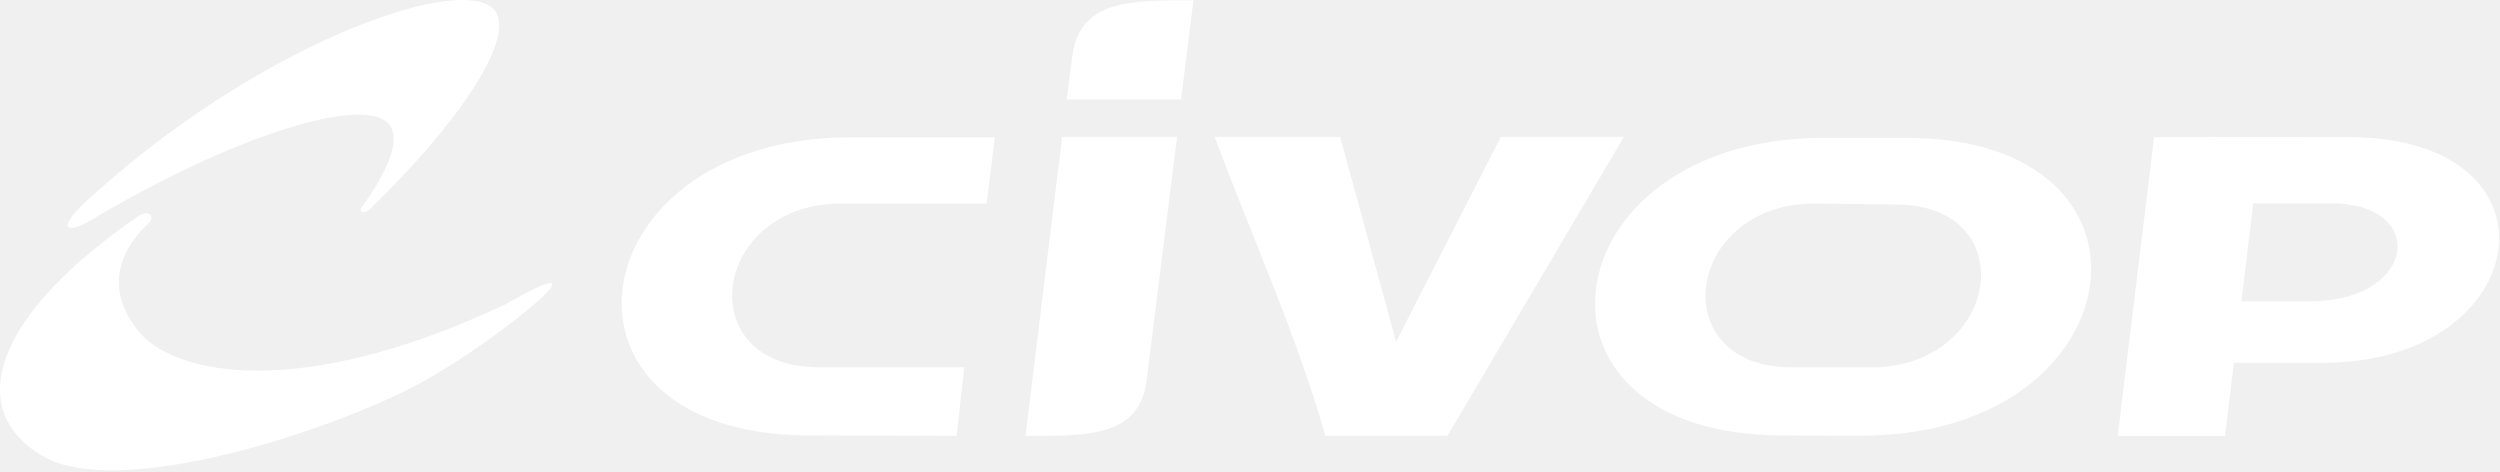
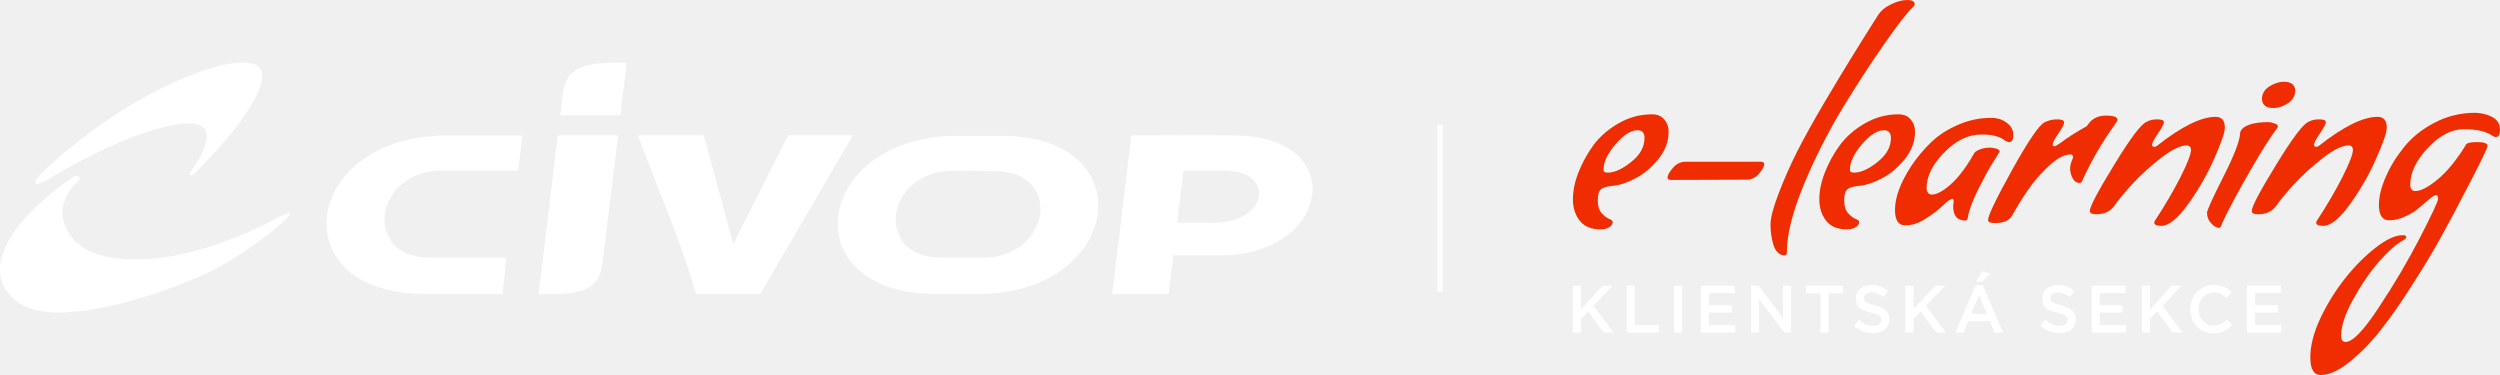
- <svg xmlns="http://www.w3.org/2000/svg" width="100%" height="100%" viewBox="0 0 928 175" version="1.1" xml:space="preserve" style="fill-rule:evenodd;clip-rule:evenodd;stroke-linejoin:round;stroke-miterlimit:2;">
-   <g transform="matrix(1,0,0,1,-176.173,-267.707)">
-     <path d="M233.633,321.086C292.173,276.385 353.309,257.858 360.577,272.788C365.912,283.744 346.769,313.166 313.081,345.719C311.974,346.786 309.403,346.723 310.173,345.008C320.007,331.533 324.249,320.884 321.415,315.119C315.073,302.26 267.926,315.728 214.306,346.87C198.854,356.764 197.884,351.856 207.715,342.859C215.69,335.497 224.35,328.175 233.633,321.086M490.132,318.714C389.716,319.844 374.235,429.322 476.541,429.322L531.283,429.511L534.112,404.031L479.372,404.031C432.752,403.465 440.111,344.193 487.492,343.252L542.417,343.252L545.44,318.714L490.132,318.714ZM570.432,318.522L556.841,429.511C580.624,429.511 599.878,429.891 601.954,407.618L613.091,318.522L570.432,318.522ZM713.464,429.511L668.163,429.511C657.781,392.895 640.604,354.766 627.014,318.522L673.637,318.522L694.4,394.594L733.284,318.522L778.963,318.522L713.464,429.511ZM871.081,429.322C969.048,426.871 984.146,319.844 885.24,318.902L851.453,318.902C751.032,320.035 735.557,429.322 837.86,429.322C840.883,429.322 870.895,429.702 871.081,429.322M880.333,343.629C926.389,344.007 919.217,401.575 873.538,404.031L840.694,404.031C794.069,403.654 801.433,344.193 848.808,343.252L880.333,343.629ZM1012.6,343.176L1008.17,379.543L1034.91,379.543C1073.38,378.83 1077.27,342.922 1041.18,343.176L1012.6,343.176ZM975.765,318.625L995.506,318.625L995.513,318.522L1048.09,318.601C1130.11,318.834 1117.05,402.272 1038.69,402.385L1005.39,402.385L1002.09,429.514L962.266,429.514L975.765,318.625Z" style="fill:white;" />
-   </g>
-   <g transform="matrix(1,0,0,1,-176.173,-267.707)">
-     <path d="M614.601,304.567L619.168,267.84C595.574,267.84 576.321,267.463 574.056,289.734L572.131,304.567L614.601,304.567ZM332.403,409.772C300.999,426.949 220.531,453.826 191.853,436.908C163.175,419.991 173.116,385.281 227.627,347.863C231.327,345.448 233.374,348.004 231.909,349.973C215.953,364.885 218.462,379.306 227.386,390.456C240.694,407.077 287.715,416.672 363.951,380.578C405.365,356.988 362.997,393.038 332.403,409.772" style="fill:white;" />
-   </g>
+ <svg xmlns="http://www.w3.org/2000/svg" width="240" height="36" viewBox="0 0 240 36" fill="none">
+   <path fill-rule="evenodd" clip-rule="evenodd" d="M7.805 13.338C15.756 7.193 24.06 4.646 25.047 6.698C25.771 8.205 23.171 12.249 18.596 16.725C18.445 16.871 18.096 16.863 18.201 16.627C19.536 14.774 20.113 13.31 19.728 12.518C18.866 10.75 12.462 12.602 5.179 16.883C3.081 18.243 2.949 17.568 4.284 16.331C5.367 15.319 6.544 14.313 7.805 13.338ZM42.644 13.012C29.005 13.167 26.902 28.218 40.798 28.218L48.233 28.244L48.618 24.741H41.182C34.85 24.663 35.85 16.515 42.285 16.385H49.746L50.156 13.012H42.644ZM53.551 12.986L51.705 28.244C54.935 28.244 57.55 28.296 57.832 25.234L59.345 12.986H53.551ZM72.978 28.244H66.825C65.415 23.21 63.082 17.968 61.236 12.986H67.569L70.389 23.444L75.671 12.986H81.875L72.978 28.244ZM94.387 28.218C107.694 27.881 109.744 13.167 96.31 13.038H91.721C78.081 13.194 75.979 28.218 89.875 28.218C90.285 28.218 94.362 28.27 94.387 28.218ZM95.644 16.437C101.899 16.489 100.925 24.403 94.721 24.741H90.26C83.927 24.689 84.927 16.515 91.362 16.385L95.644 16.437ZM113.609 16.375L113.007 21.375H116.639C121.865 21.276 122.393 16.34 117.491 16.375H113.609ZM108.606 13H111.287L111.288 12.986L118.43 12.997C129.57 13.029 127.796 24.499 117.153 24.515H112.63L112.182 28.244H106.772L108.606 13Z" fill="white" />
+   <path fill-rule="evenodd" clip-rule="evenodd" d="M59.55 11.067L60.17 6.018C56.966 6.018 54.351 5.967 54.043 9.028L53.782 11.067H59.55ZM21.22 25.53C16.955 27.892 6.025 31.587 2.13 29.261C-1.766 26.935 -0.415 22.163 6.989 17.019C7.491 16.687 7.769 17.039 7.57 17.309C5.403 19.36 5.744 21.342 6.956 22.875C8.764 25.16 15.15 26.479 25.505 21.517C31.13 18.274 25.376 23.23 21.22 25.53Z" fill="white" />
+   <path d="M153.673 22.021C152.75 22.021 152.074 21.739 151.644 21.174C151.215 20.625 151 19.946 151 19.139C151 18.315 151.175 17.459 151.525 16.571C151.875 15.666 152.352 14.794 152.957 13.954C153.577 13.114 154.381 12.412 155.367 11.847C156.37 11.265 157.444 10.974 158.589 10.974C159.114 10.974 159.512 11.144 159.783 11.483C160.053 11.806 160.188 12.194 160.188 12.646C160.188 13.583 159.862 14.455 159.21 15.262C158.557 16.07 157.834 16.684 157.038 17.104C156.242 17.524 155.534 17.766 154.914 17.83C154.309 17.879 153.904 17.992 153.697 18.17C153.49 18.347 153.387 18.703 153.387 19.235C153.387 19.768 153.506 20.172 153.745 20.447C153.983 20.721 154.222 20.907 154.461 21.004C154.699 21.101 154.819 21.198 154.819 21.295C154.819 21.521 154.699 21.698 154.461 21.828C154.222 21.957 153.959 22.021 153.673 22.021ZM157.873 13.252C157.873 12.751 157.651 12.501 157.205 12.501C156.569 12.501 155.861 12.953 155.081 13.857C154.317 14.762 153.935 15.577 153.935 16.304C153.935 16.482 154.071 16.571 154.341 16.571C154.994 16.571 155.741 16.232 156.585 15.553C157.444 14.875 157.873 14.108 157.873 13.252Z" fill="#F02D00" />
+   <path d="M167.651 17.249C167.651 17.249 165.233 17.257 160.396 17.273C160.189 17.273 160.086 17.192 160.086 17.031C160.086 16.821 160.253 16.522 160.587 16.135C160.921 15.731 161.327 15.529 161.804 15.529H169.035C169.258 15.529 169.369 15.602 169.369 15.747C169.369 15.973 169.202 16.28 168.868 16.668C168.55 17.055 168.144 17.249 167.651 17.249Z" fill="#F02D00" />
+   <path d="M169.969 21.561C169.969 20.915 170.231 19.914 170.756 18.557C171.281 17.184 171.87 15.852 172.522 14.56C173.174 13.268 174.058 11.677 175.171 9.787C176.826 6.993 178.528 4.223 180.278 1.478C180.549 1.042 180.971 0.686 181.543 0.412C182.116 0.137 182.633 0 183.095 0C183.556 0 183.795 0.129 183.811 0.388C183.811 0.468 183.763 0.557 183.667 0.654C183.126 1.155 182.22 2.318 180.947 4.143C179.674 5.952 178.321 8.027 176.89 10.369C175.474 12.711 174.225 15.182 173.143 17.782C172.077 20.382 171.544 22.506 171.544 24.153C171.544 24.396 171.472 24.517 171.329 24.517C171.058 24.517 170.828 24.412 170.637 24.202C170.446 24.008 170.311 23.758 170.231 23.451C170.056 22.837 169.969 22.207 169.969 21.561Z" fill="#F02D00" />
+   <path d="M177.329 22.021C176.406 22.021 175.73 21.739 175.3 21.174C174.871 20.625 174.656 19.946 174.656 19.139C174.656 18.315 174.831 17.459 175.181 16.571C175.531 15.666 176.008 14.794 176.613 13.954C177.233 13.114 178.037 12.412 179.023 11.847C180.026 11.265 181.1 10.974 182.245 10.974C182.77 10.974 183.168 11.144 183.438 11.483C183.709 11.806 183.844 12.194 183.844 12.646C183.844 13.583 183.518 14.455 182.866 15.262C182.213 16.07 181.489 16.684 180.694 17.104C179.898 17.524 179.19 17.766 178.57 17.83C177.965 17.879 177.56 17.992 177.353 18.17C177.146 18.347 177.042 18.703 177.042 19.235C177.042 19.768 177.162 20.172 177.4 20.447C177.639 20.721 177.878 20.907 178.116 21.004C178.355 21.101 178.474 21.198 178.474 21.295C178.474 21.521 178.355 21.698 178.116 21.828C177.878 21.957 177.615 22.021 177.329 22.021ZM181.529 13.252C181.529 12.751 181.306 12.501 180.861 12.501C180.225 12.501 179.517 12.953 178.737 13.857C177.973 14.762 177.591 15.577 177.591 16.304C177.591 16.482 177.727 16.571 177.997 16.571C178.649 16.571 179.397 16.232 180.24 15.553C181.1 14.875 181.529 14.108 181.529 13.252Z" fill="#F02D00" />
+   <path d="M187.504 19.793L187.552 19.284C187.552 19.155 187.504 19.09 187.409 19.09C187.266 19.09 186.971 19.3 186.526 19.72C186.096 20.14 185.547 20.56 184.879 20.98C184.227 21.416 183.566 21.634 182.898 21.634C182.246 21.634 181.92 21.141 181.92 20.156C181.92 18.929 182.445 17.515 183.495 15.917C184.036 15.109 184.656 14.366 185.356 13.688C186.072 12.993 186.939 12.428 187.958 11.992C188.976 11.54 190.042 11.314 191.156 11.314C191.744 11.314 192.245 11.475 192.659 11.798C193.073 12.105 193.28 12.493 193.28 12.961C193.28 13.413 193.144 13.639 192.874 13.639C192.731 13.639 192.54 13.55 192.301 13.373C191.856 13.066 191.156 12.912 190.201 12.912C188.944 12.912 187.751 13.494 186.621 14.657C185.507 15.803 184.951 16.942 184.951 18.073C184.951 18.218 184.99 18.355 185.07 18.485C185.165 18.614 185.293 18.678 185.452 18.678C185.929 18.678 186.542 18.347 187.289 17.685C188.037 17.007 188.769 16.038 189.485 14.778C189.533 14.633 189.708 14.495 190.01 14.366C190.312 14.237 190.67 14.172 191.084 14.172C191.673 14.221 191.967 14.35 191.967 14.56C191.967 14.576 191.903 14.681 191.776 14.875C191.665 15.053 191.458 15.384 191.156 15.868C190.853 16.353 190.424 17.152 189.867 18.267C189.326 19.365 189.008 20.237 188.912 20.883C188.896 21.077 188.817 21.174 188.674 21.174C187.894 21.174 187.504 20.713 187.504 19.793Z" fill="#F02D00" />
+   <path d="M199.661 17.564C199.359 17.564 199.128 17.41 198.969 17.104C198.81 16.781 198.73 16.474 198.73 16.183C198.73 15.876 198.826 15.529 199.017 15.141C199.017 14.931 198.937 14.826 198.778 14.826C198.158 14.826 197.45 15.206 196.654 15.965C195.859 16.708 195.19 17.483 194.649 18.291C194.108 19.082 193.615 19.882 193.17 20.689C192.899 21.174 192.342 21.416 191.499 21.416C191.069 21.416 190.855 21.319 190.855 21.125C190.855 20.689 191.634 19.066 193.194 16.256C194.769 13.429 195.811 11.919 196.32 11.725C196.67 11.548 197.06 11.459 197.489 11.459C197.935 11.459 198.158 11.556 198.158 11.75C198.158 11.927 197.975 12.283 197.609 12.816C197.243 13.349 197.06 13.688 197.06 13.833C197.06 13.979 197.115 14.051 197.227 14.051C197.29 14.051 197.465 13.954 197.752 13.76C198.452 13.227 199.311 12.678 200.329 12.113L200.544 11.822C200.926 11.338 201.475 11.096 202.191 11.096C202.923 11.096 203.289 11.241 203.289 11.532C203.257 11.612 203.177 11.742 203.05 11.919C201.793 13.664 200.735 15.489 199.876 17.394C199.812 17.507 199.741 17.564 199.661 17.564Z" fill="#F02D00" />
+   <path d="M207.474 21.682C207.028 21.682 206.806 21.577 206.806 21.367L206.853 21.222C207.808 19.768 208.627 18.372 209.312 17.031C209.996 15.674 210.338 14.794 210.338 14.39C210.338 14.261 210.306 14.164 210.242 14.1C210.179 14.019 210.083 13.97 209.956 13.954C209.335 13.954 208.5 14.358 207.45 15.165C206.416 15.973 205.501 16.805 204.706 17.661C203.926 18.517 203.345 19.219 202.963 19.768C202.581 20.302 202.009 20.568 201.245 20.568C200.831 20.568 200.624 20.463 200.624 20.253C200.624 19.833 201.404 18.355 202.963 15.82C204.523 13.268 205.557 11.895 206.066 11.701C206.336 11.54 206.678 11.459 207.092 11.459C207.522 11.459 207.736 11.548 207.736 11.725C207.736 11.887 207.546 12.25 207.164 12.816C206.782 13.381 206.591 13.744 206.591 13.906C206.623 14.035 206.686 14.1 206.782 14.1C206.893 14.1 206.989 14.067 207.068 14.003C209.423 12.145 211.3 11.217 212.701 11.217C213.289 11.217 213.584 11.564 213.584 12.258C213.584 12.711 213.249 13.688 212.581 15.19C211.929 16.692 211.094 18.153 210.075 19.575C209.073 20.98 208.206 21.682 207.474 21.682Z" fill="#F02D00" />
+   <path d="M213.018 21.876C212.795 21.876 212.549 21.731 212.278 21.44C212.008 21.166 211.873 20.826 211.873 20.423C211.873 20.197 212.39 19.058 213.424 17.007C214.474 14.939 215.015 13.542 215.047 12.816C215.047 12.589 215.19 12.38 215.476 12.186C215.986 11.879 216.741 11.725 217.744 11.725C217.935 11.725 218.133 11.766 218.34 11.847C218.563 11.911 218.674 12.008 218.674 12.137C218.674 12.202 218.651 12.258 218.603 12.307C217.998 13.082 217.115 14.479 215.954 16.498C214.792 18.517 213.917 20.156 213.328 21.416C213.249 21.723 213.145 21.876 213.018 21.876ZM218.245 10.369C217.545 10.369 217.179 10.086 217.147 9.521V9.497C217.147 9.012 217.378 8.616 217.839 8.31C218.316 8.003 218.786 7.849 219.247 7.849C219.947 7.849 220.313 8.132 220.345 8.697C220.345 9.182 220.114 9.585 219.653 9.908C219.191 10.215 218.722 10.369 218.245 10.369Z" fill="#F02D00" />
+   <path d="M223.019 21.682C222.574 21.682 222.351 21.577 222.351 21.367L222.399 21.222C223.353 19.768 224.173 18.372 224.857 17.031C225.541 15.674 225.883 14.794 225.883 14.39C225.883 14.261 225.851 14.164 225.788 14.1C225.724 14.019 225.629 13.97 225.501 13.954C224.881 13.954 224.045 14.358 222.995 15.165C221.961 15.973 221.046 16.805 220.251 17.661C219.471 18.517 218.89 19.219 218.509 19.768C218.127 20.302 217.554 20.568 216.79 20.568C216.377 20.568 216.17 20.463 216.17 20.253C216.17 19.833 216.949 18.355 218.509 15.82C220.068 13.268 221.102 11.895 221.611 11.701C221.882 11.54 222.224 11.459 222.637 11.459C223.067 11.459 223.282 11.548 223.282 11.725C223.282 11.887 223.091 12.25 222.709 12.816C222.327 13.381 222.136 13.744 222.136 13.906C222.168 14.035 222.232 14.1 222.327 14.1C222.439 14.1 222.534 14.067 222.614 14.003C224.968 12.145 226.846 11.217 228.246 11.217C228.834 11.217 229.129 11.564 229.129 12.258C229.129 12.711 228.795 13.688 228.126 15.19C227.474 16.692 226.639 18.153 225.621 19.575C224.618 20.98 223.751 21.682 223.019 21.682Z" fill="#F02D00" />
+   <path d="M225.179 32.826C225.864 32.826 226.938 31.704 228.401 29.459C229.881 27.23 231.194 25.001 232.339 22.773C233.485 20.544 234.057 19.316 234.057 19.09C234.057 18.848 233.994 18.727 233.867 18.727C233.739 18.727 233.524 18.856 233.222 19.114C232.92 19.357 232.594 19.631 232.244 19.938C231.91 20.245 231.472 20.52 230.931 20.762C230.406 21.02 229.881 21.149 229.356 21.149C228.704 21.149 228.377 20.657 228.377 19.672C228.377 18.88 228.592 17.992 229.022 17.007C229.451 16.005 230.04 15.044 230.788 14.124C231.536 13.187 232.514 12.404 233.723 11.774C234.933 11.144 236.229 10.829 237.613 10.829C237.963 10.829 238.345 10.894 238.759 11.023C239.586 11.281 240 11.75 240 12.428C240 12.912 239.865 13.155 239.594 13.155C239.515 13.155 239.379 13.098 239.189 12.985C238.616 12.598 237.733 12.404 236.539 12.404C235.346 12.404 234.185 13.009 233.055 14.221C231.941 15.416 231.385 16.587 231.385 17.733C231.385 18.137 231.552 18.339 231.886 18.339C232.395 18.339 233.095 17.976 233.986 17.249C234.893 16.506 235.792 15.416 236.683 13.979C236.73 13.752 237.096 13.639 237.78 13.639C238.465 13.639 238.807 13.76 238.807 14.003C238.807 14.18 238.25 15.343 237.136 17.491C236.038 19.623 235.108 21.375 234.344 22.748C233.58 24.137 232.657 25.672 231.575 27.351C230.509 29.031 229.499 30.476 228.544 31.688C227.59 32.899 226.595 33.917 225.561 34.74C224.527 35.58 223.604 36 222.793 36C222.125 36 221.791 35.435 221.791 34.304C221.791 33.174 222.117 31.914 222.769 30.525C223.421 29.152 224.209 27.884 225.132 26.721C226.039 25.575 227.009 24.598 228.043 23.79C229.077 22.983 229.945 22.579 230.645 22.579H230.716C230.907 22.579 231.003 22.635 231.003 22.748C231.003 22.861 230.907 22.966 230.716 23.063C230.112 23.37 229.34 24.049 228.401 25.098C227.478 26.164 226.643 27.384 225.895 28.756C225.132 30.129 224.75 31.284 224.75 32.221V32.245C224.75 32.633 224.893 32.826 225.179 32.826Z" fill="#F02D00" />
+   <path d="M152.98 29.36L154.803 27.426H153.857L151.771 29.687V27.426H151V31.923H151.771V30.619L152.454 29.899L153.951 31.923H154.885L152.98 29.36Z" fill="white" />
+   <path d="M156.167 31.923H159.243V31.203H156.937V27.426H156.167V31.923Z" fill="white" />
+   <path d="M160.717 27.426V31.923H161.487V27.426H160.717Z" fill="white" />
+   <path d="M166.54 27.426H163.288V31.923H166.571V31.216H164.059V30.009H166.258V29.302H164.059V28.133H166.54V27.426Z" fill="white" />
+   <path d="M171.176 30.535L168.826 27.426H168.112V31.923H168.87V28.724L171.289 31.923H171.934V27.426H171.176V30.535Z" fill="white" />
+   <path d="M175.543 28.159H176.934V27.426H173.375V28.159H174.766V31.923H175.543V28.159Z" fill="white" />
+   <path d="M178.938 28.602C178.938 28.452 179.001 28.326 179.126 28.223C179.251 28.116 179.427 28.062 179.652 28.062C179.853 28.062 180.051 28.103 180.248 28.184C180.444 28.261 180.642 28.375 180.843 28.525L181.256 27.927C181.031 27.743 180.789 27.604 180.53 27.51C180.275 27.411 179.987 27.362 179.665 27.362C179.448 27.362 179.247 27.394 179.063 27.458C178.88 27.518 178.721 27.606 178.587 27.722C178.458 27.837 178.355 27.976 178.28 28.139C178.205 28.298 178.167 28.475 178.167 28.672C178.167 28.882 178.199 29.06 178.261 29.206C178.328 29.351 178.422 29.475 178.543 29.578C178.669 29.681 178.821 29.767 179.001 29.835C179.185 29.904 179.393 29.966 179.627 30.021C179.832 30.073 179.997 30.122 180.122 30.169C180.252 30.216 180.352 30.268 180.423 30.323C180.498 30.375 180.548 30.433 180.573 30.497C180.603 30.561 180.617 30.634 180.617 30.715C180.617 30.891 180.546 31.03 180.404 31.133C180.266 31.235 180.078 31.287 179.84 31.287C179.565 31.287 179.318 31.238 179.101 31.139C178.884 31.036 178.669 30.891 178.456 30.702L177.992 31.268C178.255 31.512 178.541 31.694 178.85 31.814C179.159 31.929 179.483 31.987 179.822 31.987C180.051 31.987 180.262 31.957 180.454 31.897C180.647 31.837 180.812 31.75 180.949 31.634C181.087 31.518 181.194 31.377 181.269 31.21C181.348 31.043 181.388 30.852 181.388 30.638C181.388 30.45 181.357 30.287 181.294 30.15C181.236 30.009 181.148 29.887 181.031 29.784C180.914 29.677 180.766 29.587 180.586 29.514C180.411 29.441 180.208 29.375 179.978 29.315C179.769 29.263 179.596 29.214 179.458 29.167C179.324 29.12 179.218 29.069 179.139 29.013C179.063 28.957 179.011 28.897 178.982 28.833C178.953 28.769 178.938 28.692 178.938 28.602Z" fill="white" />
+   <path d="M184.901 29.36L186.724 27.426H185.778L183.692 29.687V27.426H182.921V31.923H183.692V30.619L184.375 29.899L185.872 31.923H186.806L184.901 29.36Z" fill="white" />
+   <path d="M190.356 27.394H189.642L187.712 31.923H188.501L188.952 30.837H191.026L191.471 31.923H192.286L190.356 27.394ZM190.744 30.137H189.234L189.986 28.338L190.744 30.137ZM190.274 27.053L191.039 26.315L190.35 26L189.685 27.053H190.274Z" fill="white" />
+   <path d="M196.821 28.602C196.821 28.452 196.884 28.326 197.009 28.223C197.134 28.116 197.31 28.062 197.535 28.062C197.736 28.062 197.934 28.103 198.131 28.184C198.327 28.261 198.525 28.375 198.726 28.525L199.139 27.927C198.914 27.743 198.672 27.604 198.413 27.51C198.158 27.411 197.87 27.362 197.548 27.362C197.331 27.362 197.13 27.394 196.946 27.458C196.763 27.518 196.604 27.606 196.47 27.722C196.341 27.837 196.238 27.976 196.163 28.139C196.088 28.298 196.05 28.475 196.05 28.672C196.05 28.882 196.082 29.06 196.144 29.206C196.211 29.351 196.305 29.475 196.426 29.578C196.552 29.681 196.704 29.767 196.884 29.835C197.068 29.904 197.276 29.966 197.51 30.021C197.715 30.073 197.88 30.122 198.005 30.169C198.135 30.216 198.235 30.268 198.306 30.323C198.381 30.375 198.431 30.433 198.456 30.497C198.486 30.561 198.5 30.634 198.5 30.715C198.5 30.891 198.429 31.03 198.287 31.133C198.149 31.235 197.961 31.287 197.723 31.287C197.448 31.287 197.201 31.238 196.984 31.139C196.767 31.036 196.552 30.891 196.339 30.702L195.875 31.268C196.138 31.512 196.424 31.694 196.733 31.814C197.042 31.929 197.366 31.987 197.705 31.987C197.934 31.987 198.145 31.957 198.337 31.897C198.53 31.837 198.695 31.75 198.832 31.634C198.97 31.518 199.077 31.377 199.152 31.21C199.231 31.043 199.271 30.852 199.271 30.638C199.271 30.45 199.24 30.287 199.177 30.15C199.119 30.009 199.031 29.887 198.914 29.784C198.797 29.677 198.649 29.587 198.469 29.514C198.294 29.441 198.091 29.375 197.861 29.315C197.652 29.263 197.479 29.214 197.341 29.167C197.207 29.12 197.101 29.069 197.022 29.013C196.946 28.957 196.894 28.897 196.865 28.833C196.836 28.769 196.821 28.692 196.821 28.602Z" fill="white" />
+   <path d="M204.056 27.426H200.804V31.923H204.087V31.216H201.575V30.009H203.774V29.302H201.575V28.133H204.056V27.426Z" fill="white" />
+   <path d="M207.608 29.36L209.431 27.426H208.485L206.399 29.687V27.426H205.628V31.923H206.399V30.619L207.082 29.899L208.579 31.923H209.513L207.608 29.36Z" fill="white" />
+   <path d="M214.28 31.203L213.785 30.689C213.597 30.869 213.407 31.013 213.215 31.12C213.023 31.223 212.793 31.274 212.526 31.274C212.317 31.274 212.123 31.233 211.943 31.152C211.768 31.066 211.615 30.951 211.486 30.805C211.356 30.66 211.256 30.49 211.185 30.298C211.114 30.101 211.078 29.891 211.078 29.668C211.078 29.445 211.114 29.238 211.185 29.045C211.256 28.852 211.356 28.685 211.486 28.544C211.615 28.398 211.768 28.285 211.943 28.203C212.123 28.118 212.317 28.075 212.526 28.075C212.776 28.075 213 28.126 213.196 28.229C213.393 28.332 213.578 28.467 213.754 28.634L214.249 28.049C214.144 27.947 214.034 27.852 213.917 27.767C213.8 27.681 213.672 27.608 213.535 27.548C213.397 27.484 213.244 27.435 213.077 27.4C212.914 27.366 212.733 27.349 212.532 27.349C212.198 27.349 211.893 27.411 211.617 27.535C211.342 27.655 211.103 27.822 210.903 28.036C210.702 28.246 210.546 28.492 210.433 28.775C210.324 29.058 210.27 29.36 210.27 29.681C210.27 30.006 210.326 30.311 210.439 30.593C210.552 30.876 210.707 31.122 210.903 31.332C211.103 31.538 211.339 31.7 211.611 31.82C211.882 31.94 212.179 32 212.501 32C212.705 32 212.891 31.981 213.058 31.942C213.23 31.908 213.386 31.857 213.528 31.788C213.67 31.715 213.802 31.632 213.923 31.538C214.048 31.439 214.167 31.328 214.28 31.203Z" fill="white" />
+   <path d="M218.969 27.426H215.717V31.923H219V31.216H216.487V30.009H218.687V29.302H216.487V28.133H218.969V27.426Z" fill="white" />
+   <line x1="138.25" y1="12" x2="138.25" y2="28" stroke="white" stroke-width="0.5" />
</svg>
